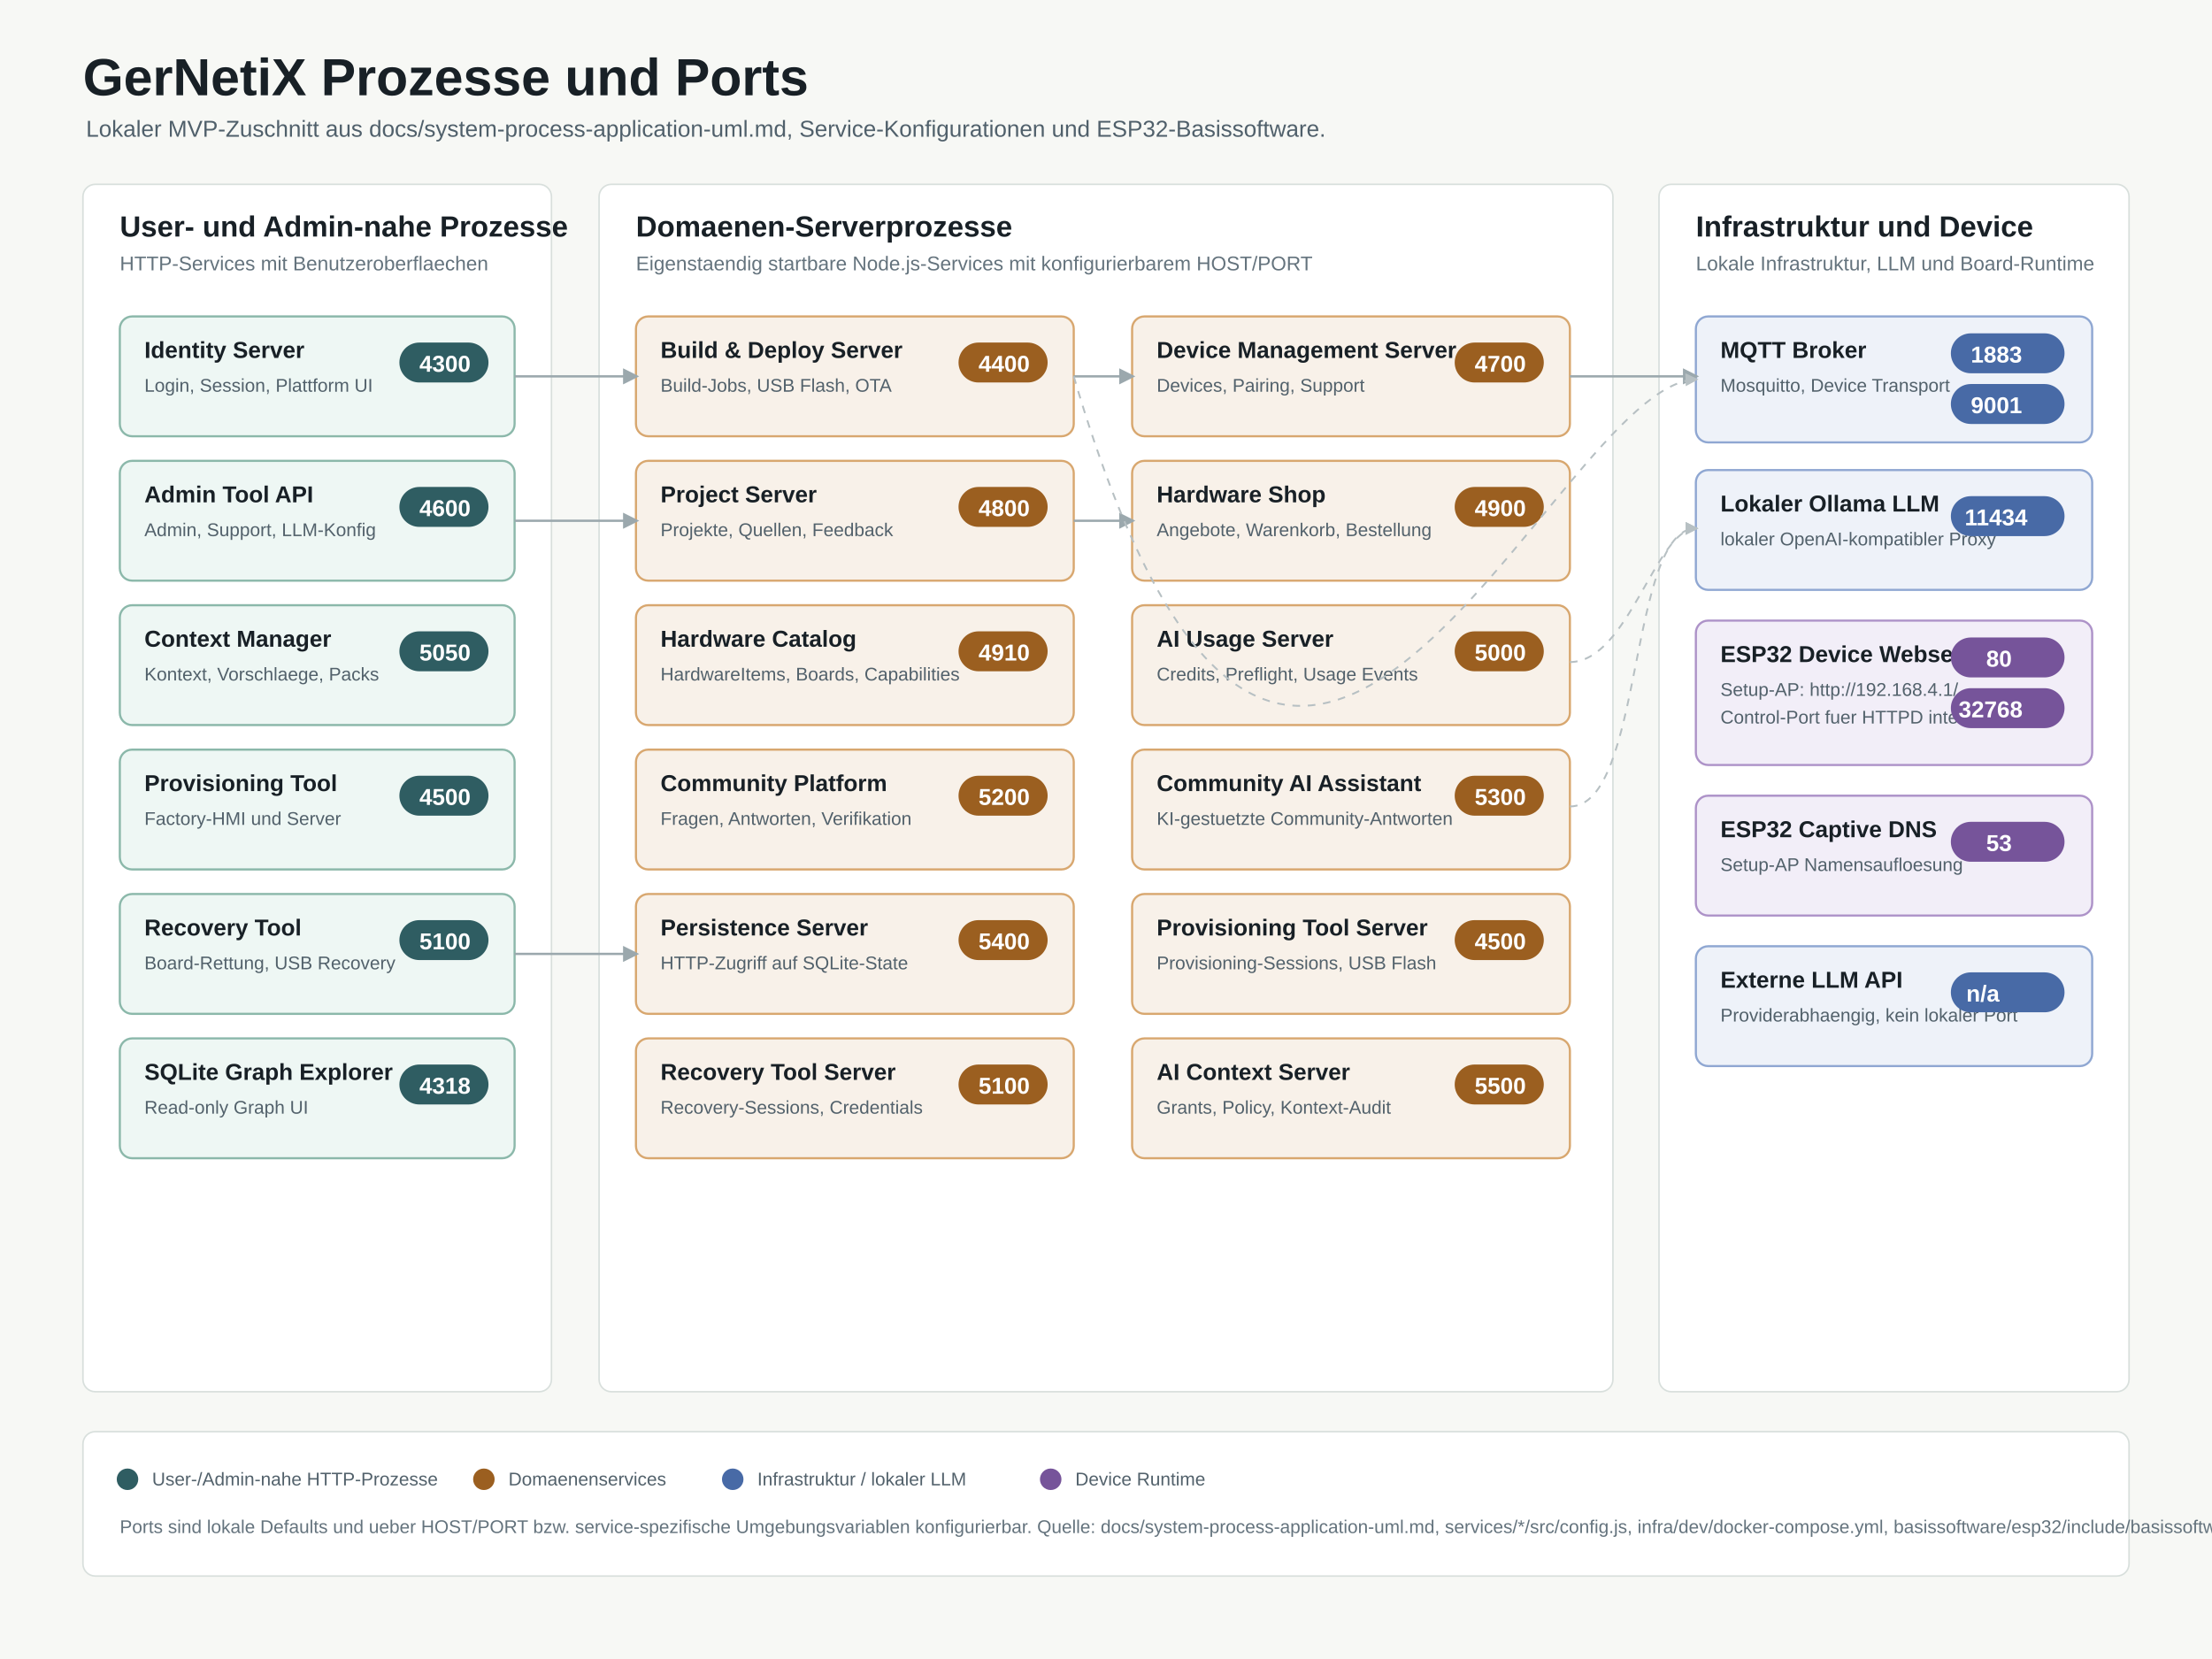
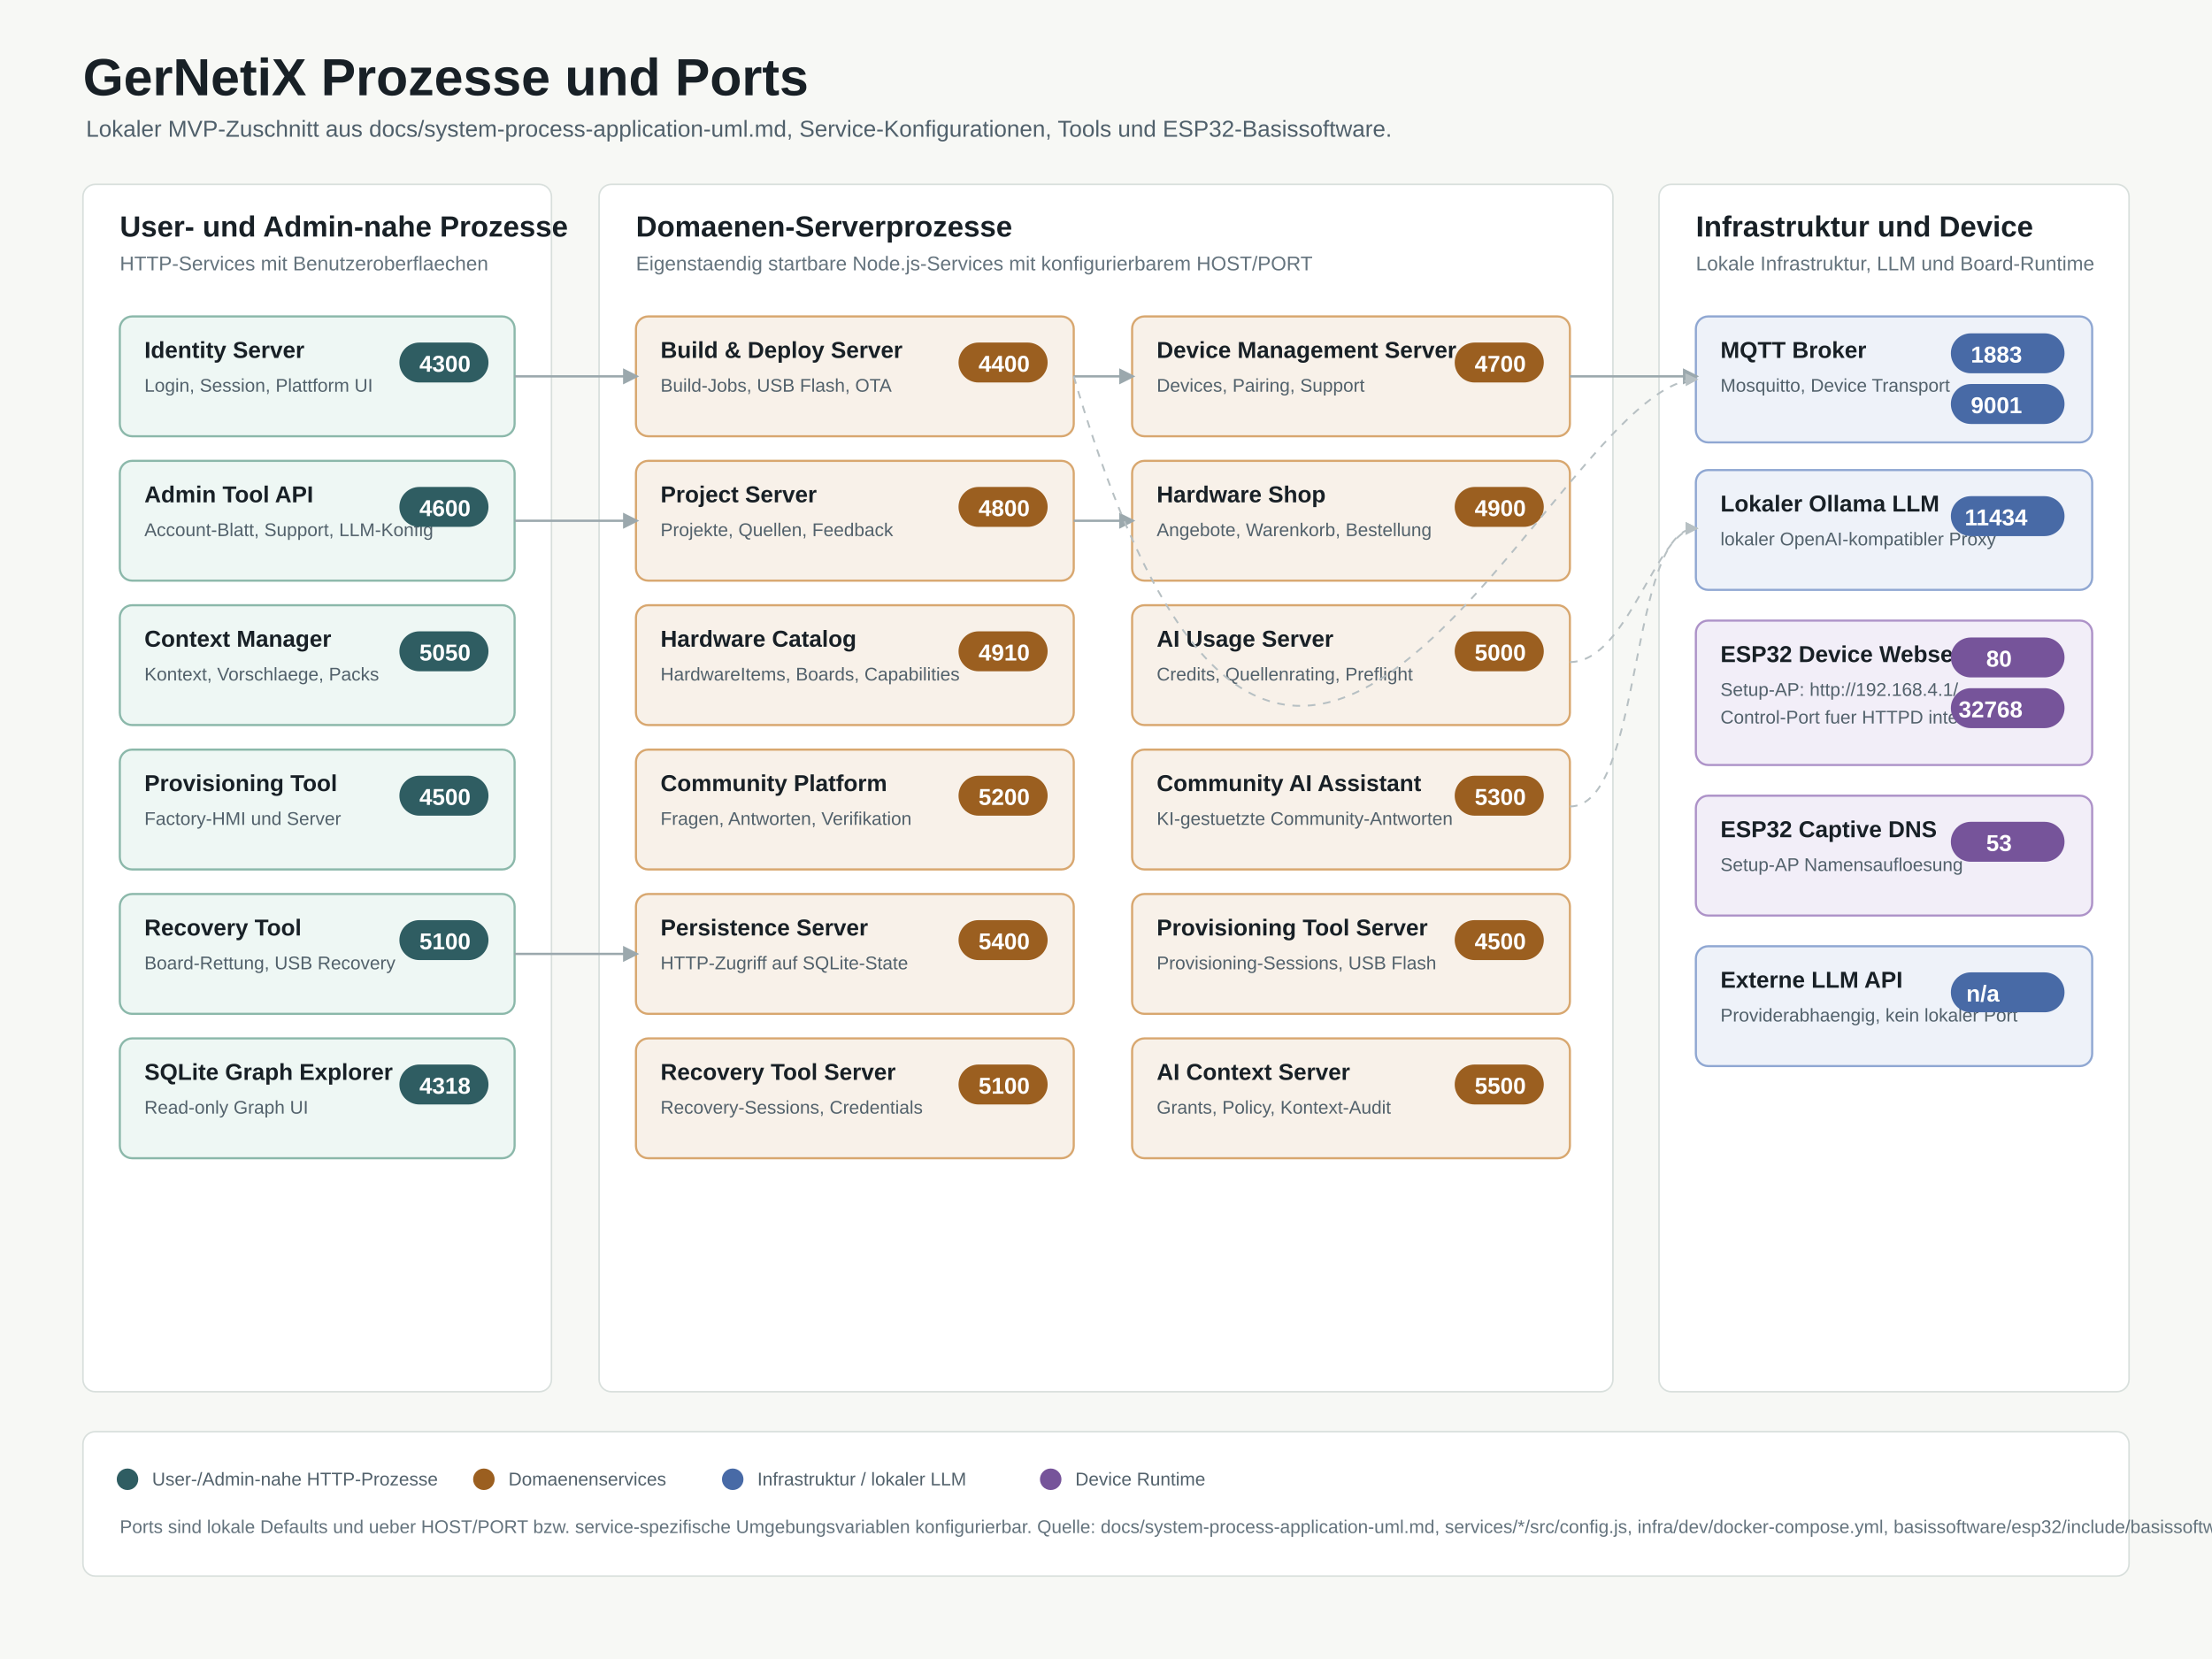
<svg xmlns="http://www.w3.org/2000/svg" width="1440" height="1080" viewBox="0 0 1440 1080" role="img" aria-labelledby="title desc">
  <defs>
    <style>
      .bg { fill: #f7f8f5; }
      .title { fill: #182026; font: 700 34px Arial, sans-serif; }
      .subtitle { fill: #50606b; font: 15px Arial, sans-serif; }
      .section-title { fill: #182026; font: 700 19px Arial, sans-serif; }
      .section-note { fill: #64737d; font: 13px Arial, sans-serif; }
      .card { fill: #ffffff; stroke: #cfd8d7; stroke-width: 1.4; rx: 8; }
      .card-edge { fill: #eef7f4; stroke: #8bb8aa; }
      .card-domain { fill: #f8f1e9; stroke: #d8a76f; }
      .card-infra { fill: #eef2f9; stroke: #8fa7d2; }
      .card-device { fill: #f2eef8; stroke: #ad92c8; }
      .name { fill: #182026; font: 700 15px Arial, sans-serif; }
      .role { fill: #52616b; font: 12px Arial, sans-serif; }
      .port { fill: #ffffff; font: 700 15px Arial, sans-serif; }
      .port-pill { fill: #2f5d62; rx: 13; }
      .port-pill-domain { fill: #9b5f20; }
      .port-pill-infra { fill: #486aa6; }
      .port-pill-device { fill: #76549a; }
      .line { stroke: #9ba8ad; stroke-width: 1.5; fill: none; marker-end: url(#arrow); }
      .line-soft { stroke: #b7c0c3; stroke-width: 1.2; stroke-dasharray: 5 5; fill: none; marker-end: url(#arrow-soft); }
      .legend { fill: #52616b; font: 12px Arial, sans-serif; }
      .footer { fill: #64737d; font: 12px Arial, sans-serif; }
    </style>
    <marker id="arrow" viewBox="0 0 10 10" refX="8" refY="5" markerWidth="7" markerHeight="7" orient="auto-start-reverse">
      <path d="M 0 0 L 10 5 L 0 10 z" fill="#9ba8ad" />
    </marker>
    <marker id="arrow-soft" viewBox="0 0 10 10" refX="8" refY="5" markerWidth="7" markerHeight="7" orient="auto-start-reverse">
      <path d="M 0 0 L 10 5 L 0 10 z" fill="#b7c0c3" />
    </marker>
  </defs>
  <rect class="bg" width="1440" height="1080" />
  <text class="title" x="54" y="62">GerNetiX Prozesse und Ports</text>
-   <text class="subtitle" x="56" y="89">Lokaler MVP-Zuschnitt aus docs/system-process-application-uml.md, Service-Konfigurationen und ESP32-Basissoftware.</text>
+   <text class="subtitle" x="56" y="89">Lokaler MVP-Zuschnitt aus docs/system-process-application-uml.md, Service-Konfigurationen, Tools und ESP32-Basissoftware.</text>
  <rect x="54" y="120" width="305" height="786" rx="8" fill="#ffffff" stroke="#d8dfdc" />
  <text class="section-title" x="78" y="154">User- und Admin-nahe Prozesse</text>
  <text class="section-note" x="78" y="176">HTTP-Services mit Benutzeroberflaechen</text>
  <rect class="card card-edge" x="78" y="206" width="257" height="78" />
  <text class="name" x="94" y="233">Identity Server</text>
  <text class="role" x="94" y="255">Login, Session, Plattform UI</text>
  <rect class="port-pill" x="260" y="223" width="58" height="26" />
  <text class="port" x="273" y="242">4300</text>
  <rect class="card card-edge" x="78" y="300" width="257" height="78" />
  <text class="name" x="94" y="327">Admin Tool API</text>
-   <text class="role" x="94" y="349">Admin, Support, LLM-Konfig</text>
+   <text class="role" x="94" y="349">Account-Blatt, Support, LLM-Konfig</text>
  <rect class="port-pill" x="260" y="317" width="58" height="26" />
  <text class="port" x="273" y="336">4600</text>
  <rect class="card card-edge" x="78" y="394" width="257" height="78" />
  <text class="name" x="94" y="421">Context Manager</text>
  <text class="role" x="94" y="443">Kontext, Vorschlaege, Packs</text>
  <rect class="port-pill" x="260" y="411" width="58" height="26" />
  <text class="port" x="273" y="430">5050</text>
  <rect class="card card-edge" x="78" y="488" width="257" height="78" />
  <text class="name" x="94" y="515">Provisioning Tool</text>
  <text class="role" x="94" y="537">Factory-HMI und Server</text>
  <rect class="port-pill" x="260" y="505" width="58" height="26" />
  <text class="port" x="273" y="524">4500</text>
  <rect class="card card-edge" x="78" y="582" width="257" height="78" />
  <text class="name" x="94" y="609">Recovery Tool</text>
  <text class="role" x="94" y="631">Board-Rettung, USB Recovery</text>
  <rect class="port-pill" x="260" y="599" width="58" height="26" />
  <text class="port" x="273" y="618">5100</text>
  <rect class="card card-edge" x="78" y="676" width="257" height="78" />
  <text class="name" x="94" y="703">SQLite Graph Explorer</text>
  <text class="role" x="94" y="725">Read-only Graph UI</text>
  <rect class="port-pill" x="260" y="693" width="58" height="26" />
  <text class="port" x="273" y="712">4318</text>
  <rect x="390" y="120" width="660" height="786" rx="8" fill="#ffffff" stroke="#d8dfdc" />
  <text class="section-title" x="414" y="154">Domaenen-Serverprozesse</text>
  <text class="section-note" x="414" y="176">Eigenstaendig startbare Node.js-Services mit konfigurierbarem HOST/PORT</text>
  <rect class="card card-domain" x="414" y="206" width="285" height="78" />
  <text class="name" x="430" y="233">Build &amp; Deploy Server</text>
  <text class="role" x="430" y="255">Build-Jobs, USB Flash, OTA</text>
  <rect class="port-pill port-pill-domain" x="624" y="223" width="58" height="26" />
  <text class="port" x="637" y="242">4400</text>
  <rect class="card card-domain" x="737" y="206" width="285" height="78" />
  <text class="name" x="753" y="233">Device Management Server</text>
  <text class="role" x="753" y="255">Devices, Pairing, Support</text>
  <rect class="port-pill port-pill-domain" x="947" y="223" width="58" height="26" />
  <text class="port" x="960" y="242">4700</text>
  <rect class="card card-domain" x="414" y="300" width="285" height="78" />
  <text class="name" x="430" y="327">Project Server</text>
  <text class="role" x="430" y="349">Projekte, Quellen, Feedback</text>
  <rect class="port-pill port-pill-domain" x="624" y="317" width="58" height="26" />
  <text class="port" x="637" y="336">4800</text>
  <rect class="card card-domain" x="737" y="300" width="285" height="78" />
  <text class="name" x="753" y="327">Hardware Shop</text>
  <text class="role" x="753" y="349">Angebote, Warenkorb, Bestellung</text>
  <rect class="port-pill port-pill-domain" x="947" y="317" width="58" height="26" />
  <text class="port" x="960" y="336">4900</text>
  <rect class="card card-domain" x="414" y="394" width="285" height="78" />
  <text class="name" x="430" y="421">Hardware Catalog</text>
  <text class="role" x="430" y="443">HardwareItems, Boards, Capabilities</text>
  <rect class="port-pill port-pill-domain" x="624" y="411" width="58" height="26" />
  <text class="port" x="637" y="430">4910</text>
  <rect class="card card-domain" x="737" y="394" width="285" height="78" />
  <text class="name" x="753" y="421">AI Usage Server</text>
-   <text class="role" x="753" y="443">Credits, Preflight, Usage Events</text>
+   <text class="role" x="753" y="443">Credits, Quellenrating, Preflight</text>
  <rect class="port-pill port-pill-domain" x="947" y="411" width="58" height="26" />
  <text class="port" x="960" y="430">5000</text>
  <rect class="card card-domain" x="414" y="488" width="285" height="78" />
  <text class="name" x="430" y="515">Community Platform</text>
  <text class="role" x="430" y="537">Fragen, Antworten, Verifikation</text>
  <rect class="port-pill port-pill-domain" x="624" y="505" width="58" height="26" />
  <text class="port" x="637" y="524">5200</text>
  <rect class="card card-domain" x="737" y="488" width="285" height="78" />
  <text class="name" x="753" y="515">Community AI Assistant</text>
  <text class="role" x="753" y="537">KI-gestuetzte Community-Antworten</text>
  <rect class="port-pill port-pill-domain" x="947" y="505" width="58" height="26" />
  <text class="port" x="960" y="524">5300</text>
  <rect class="card card-domain" x="414" y="582" width="285" height="78" />
  <text class="name" x="430" y="609">Persistence Server</text>
  <text class="role" x="430" y="631">HTTP-Zugriff auf SQLite-State</text>
  <rect class="port-pill port-pill-domain" x="624" y="599" width="58" height="26" />
  <text class="port" x="637" y="618">5400</text>
  <rect class="card card-domain" x="737" y="582" width="285" height="78" />
  <text class="name" x="753" y="609">Provisioning Tool Server</text>
  <text class="role" x="753" y="631">Provisioning-Sessions, USB Flash</text>
  <rect class="port-pill port-pill-domain" x="947" y="599" width="58" height="26" />
  <text class="port" x="960" y="618">4500</text>
  <rect class="card card-domain" x="414" y="676" width="285" height="78" />
  <text class="name" x="430" y="703">Recovery Tool Server</text>
  <text class="role" x="430" y="725">Recovery-Sessions, Credentials</text>
  <rect class="port-pill port-pill-domain" x="624" y="693" width="58" height="26" />
  <text class="port" x="637" y="712">5100</text>
  <rect class="card card-domain" x="737" y="676" width="285" height="78" />
  <text class="name" x="753" y="703">AI Context Server</text>
  <text class="role" x="753" y="725">Grants, Policy, Kontext-Audit</text>
  <rect class="port-pill port-pill-domain" x="947" y="693" width="58" height="26" />
  <text class="port" x="960" y="712">5500</text>
  <rect x="1080" y="120" width="306" height="786" rx="8" fill="#ffffff" stroke="#d8dfdc" />
  <text class="section-title" x="1104" y="154">Infrastruktur und Device</text>
  <text class="section-note" x="1104" y="176">Lokale Infrastruktur, LLM und Board-Runtime</text>
  <rect class="card card-infra" x="1104" y="206" width="258" height="82" />
  <text class="name" x="1120" y="233">MQTT Broker</text>
  <text class="role" x="1120" y="255">Mosquitto, Device Transport</text>
  <rect class="port-pill port-pill-infra" x="1270" y="217" width="74" height="26" />
  <text class="port" x="1283" y="236">1883</text>
  <rect class="port-pill port-pill-infra" x="1270" y="250" width="74" height="26" />
  <text class="port" x="1283" y="269">9001</text>
  <rect class="card card-infra" x="1104" y="306" width="258" height="78" />
  <text class="name" x="1120" y="333">Lokaler Ollama LLM</text>
  <text class="role" x="1120" y="355">lokaler OpenAI-kompatibler Proxy</text>
  <rect class="port-pill port-pill-infra" x="1270" y="323" width="74" height="26" />
  <text class="port" x="1279" y="342">11434</text>
  <rect class="card card-device" x="1104" y="404" width="258" height="94" />
  <text class="name" x="1120" y="431">ESP32 Device Webserver</text>
  <text class="role" x="1120" y="453">Setup-AP: http://192.168.4.1/</text>
  <text class="role" x="1120" y="471">Control-Port fuer HTTPD intern</text>
  <rect class="port-pill port-pill-device" x="1270" y="415" width="74" height="26" />
  <text class="port" x="1293" y="434">80</text>
  <rect class="port-pill port-pill-device" x="1270" y="448" width="74" height="26" />
  <text class="port" x="1275" y="467">32768</text>
  <rect class="card card-device" x="1104" y="518" width="258" height="78" />
  <text class="name" x="1120" y="545">ESP32 Captive DNS</text>
  <text class="role" x="1120" y="567">Setup-AP Namensaufloesung</text>
  <rect class="port-pill port-pill-device" x="1270" y="535" width="74" height="26" />
  <text class="port" x="1293" y="554">53</text>
  <rect class="card card-infra" x="1104" y="616" width="258" height="78" />
  <text class="name" x="1120" y="643">Externe LLM API</text>
  <text class="role" x="1120" y="665">Providerabhaengig, kein lokaler Port</text>
  <rect class="port-pill port-pill-infra" x="1270" y="633" width="74" height="26" />
  <text class="port" x="1280" y="652">n/a</text>
  <path class="line" d="M 335 245 C 370 245 378 245 414 245" />
  <path class="line" d="M 335 339 C 370 339 378 339 414 339" />
  <path class="line" d="M 335 621 C 370 621 378 621 414 621" />
  <path class="line" d="M 699 245 C 718 245 718 245 737 245" />
  <path class="line" d="M 699 339 C 718 339 718 339 737 339" />
  <path class="line" d="M 1022 245 C 1052 245 1072 245 1104 245" />
  <path class="line-soft" d="M 699 245 C 840 725 1010 250 1104 247" />
  <path class="line-soft" d="M 1022 431 C 1060 431 1078 344 1104 344" />
  <path class="line-soft" d="M 1022 525 C 1070 525 1060 344 1104 344" />
  <rect x="54" y="932" width="1332" height="94" rx="8" fill="#ffffff" stroke="#d8dfdc" />
  <circle cx="83" cy="963" r="7" fill="#2f5d62" />
  <text class="legend" x="99" y="967">User-/Admin-nahe HTTP-Prozesse</text>
  <circle cx="315" cy="963" r="7" fill="#9b5f20" />
  <text class="legend" x="331" y="967">Domaenenservices</text>
  <circle cx="477" cy="963" r="7" fill="#486aa6" />
  <text class="legend" x="493" y="967">Infrastruktur / lokaler LLM</text>
  <circle cx="684" cy="963" r="7" fill="#76549a" />
  <text class="legend" x="700" y="967">Device Runtime</text>
  <text class="footer" x="78" y="998">Ports sind lokale Defaults und ueber HOST/PORT bzw. service-spezifische Umgebungsvariablen konfigurierbar. Quelle: docs/system-process-application-uml.md, services/*/src/config.js, infra/dev/docker-compose.yml, basissoftware/esp32/include/basissoftware/config.h.</text>
</svg>
